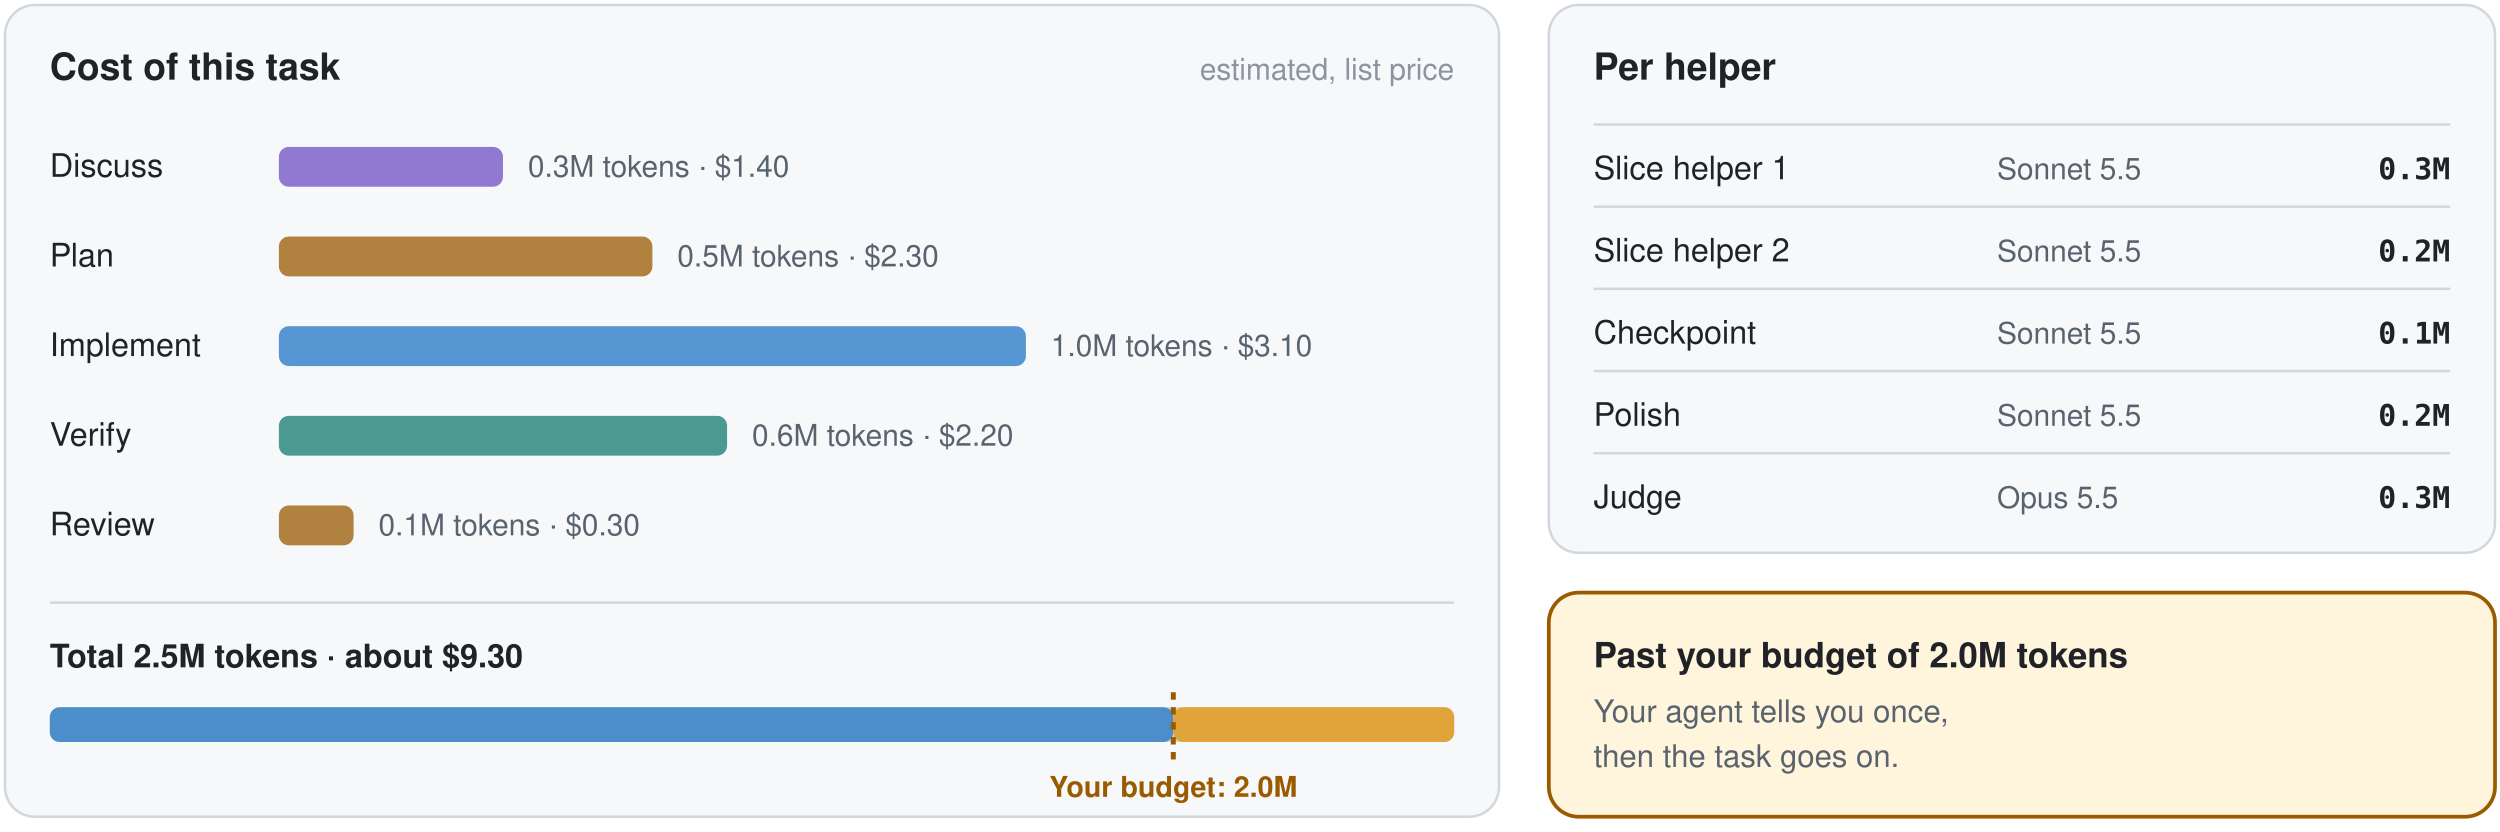
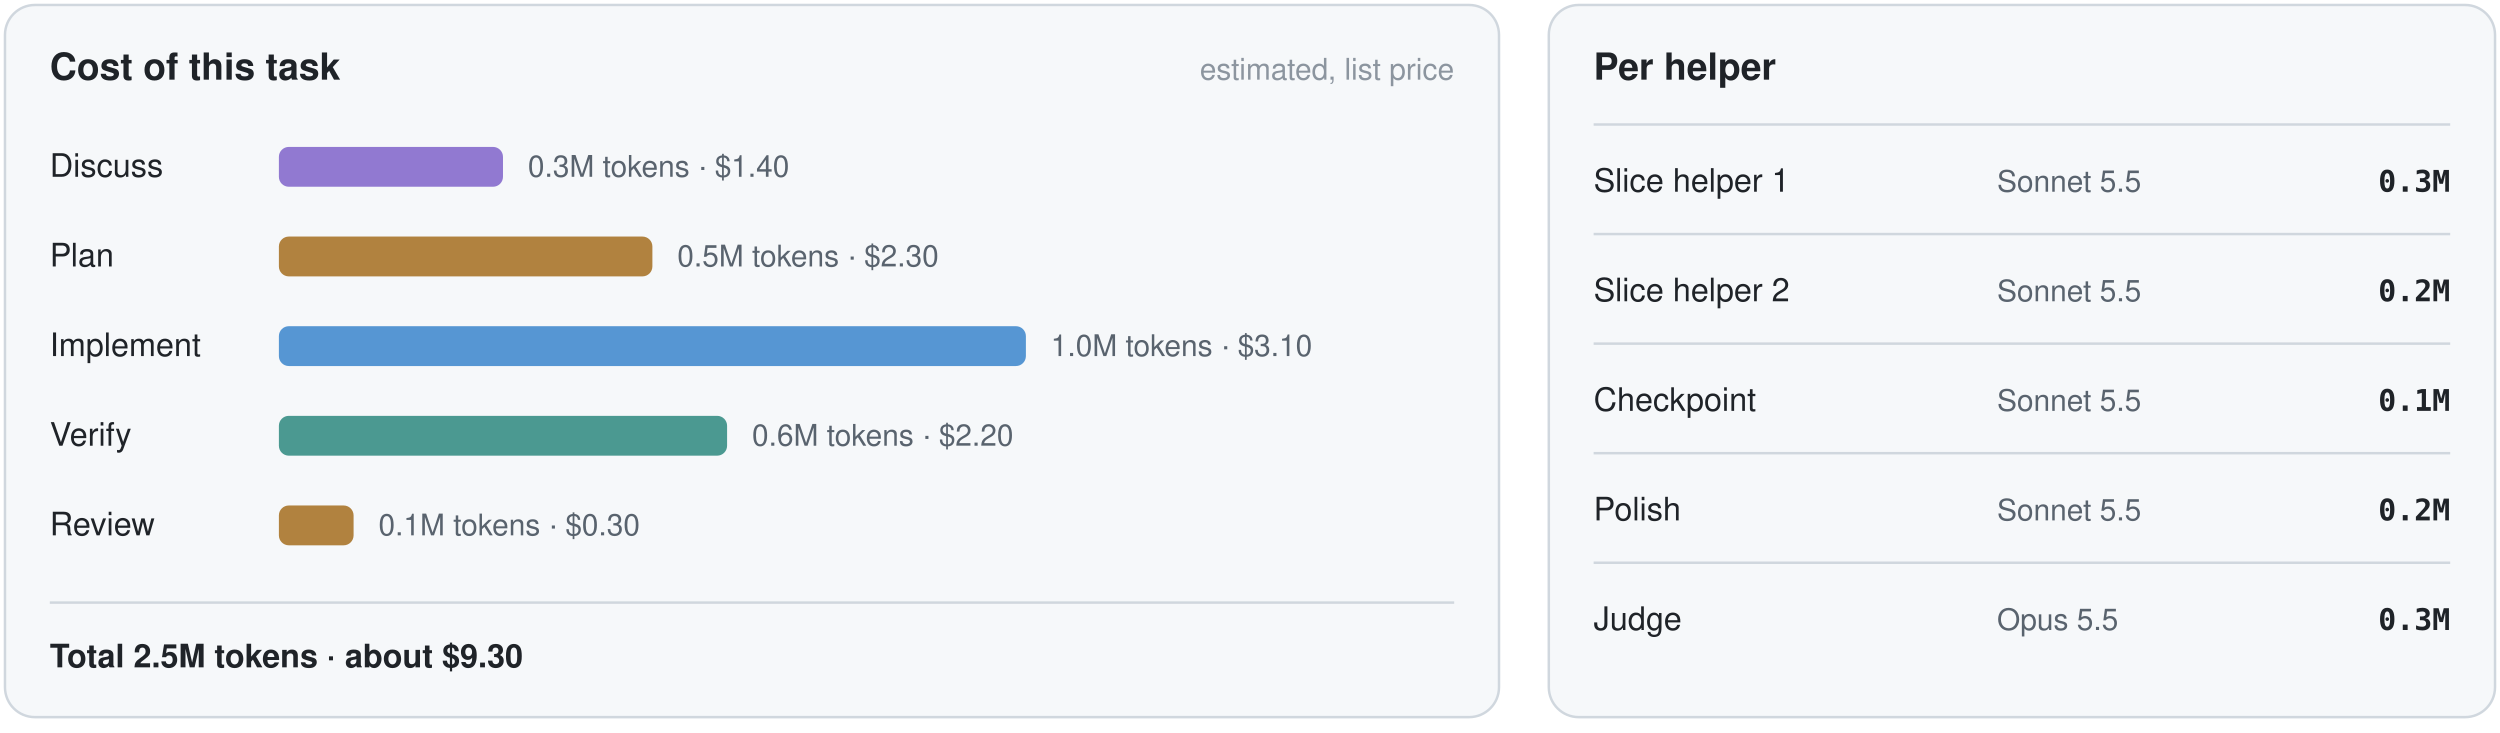
- <svg xmlns="http://www.w3.org/2000/svg" width="1004" height="334" viewBox="-2 -2 1004 334" role="img" aria-label="The cost view: tokens and estimated cost at list price for each step and each helper, with a soft warning when a task passes its token budget">
-   <rect x="0" y="0" width="600" height="326" rx="12" fill="#f6f8fa" stroke="#d0d7de" stroke-width="1" />
+ <svg xmlns="http://www.w3.org/2000/svg" width="1004" height="294" viewBox="-2 -2 1004 294" role="img" aria-label="The cost view: tokens and estimated cost at list price for each step and each helper">
+   <rect x="0" y="0" width="600" height="286" rx="12" fill="#f6f8fa" stroke="#d0d7de" stroke-width="1" />
  <text x="18" y="30" font-family="-apple-system, BlinkMacSystemFont, 'Segoe UI', 'Helvetica Neue', Helvetica, Arial, sans-serif" font-size="15" font-weight="650" fill="#1f2328" text-anchor="start">Cost of this task</text>
  <text x="582" y="30" font-family="-apple-system, BlinkMacSystemFont, 'Segoe UI', 'Helvetica Neue', Helvetica, Arial, sans-serif" font-size="12" font-weight="500" fill="#8c959f" text-anchor="end">estimated, list price</text>
  <text x="18" y="69" font-family="-apple-system, BlinkMacSystemFont, 'Segoe UI', 'Helvetica Neue', Helvetica, Arial, sans-serif" font-size="13" font-weight="500" fill="#1f2328" text-anchor="start">Discuss</text>
  <rect x="110" y="57" width="90.0" height="16" rx="4" fill="#6f4fc2" fill-opacity="0.75" />
  <text x="210.0" y="69" font-family="-apple-system, BlinkMacSystemFont, 'Segoe UI', 'Helvetica Neue', Helvetica, Arial, sans-serif" font-size="12" font-weight="400" fill="#59636e" text-anchor="start">0.3M tokens · $1.40</text>
  <text x="18" y="105" font-family="-apple-system, BlinkMacSystemFont, 'Segoe UI', 'Helvetica Neue', Helvetica, Arial, sans-serif" font-size="13" font-weight="500" fill="#1f2328" text-anchor="start">Plan</text>
  <rect x="110" y="93" width="150.0" height="16" rx="4" fill="#9a5b00" fill-opacity="0.75" />
  <text x="270.0" y="105" font-family="-apple-system, BlinkMacSystemFont, 'Segoe UI', 'Helvetica Neue', Helvetica, Arial, sans-serif" font-size="12" font-weight="400" fill="#59636e" text-anchor="start">0.5M tokens · $2.30</text>
  <text x="18" y="141" font-family="-apple-system, BlinkMacSystemFont, 'Segoe UI', 'Helvetica Neue', Helvetica, Arial, sans-serif" font-size="13" font-weight="500" fill="#1f2328" text-anchor="start">Implement</text>
  <rect x="110" y="129" width="300.0" height="16" rx="4" fill="#2076c5" fill-opacity="0.75" />
  <text x="420.0" y="141" font-family="-apple-system, BlinkMacSystemFont, 'Segoe UI', 'Helvetica Neue', Helvetica, Arial, sans-serif" font-size="12" font-weight="400" fill="#59636e" text-anchor="start">1.0M tokens · $3.10</text>
  <text x="18" y="177" font-family="-apple-system, BlinkMacSystemFont, 'Segoe UI', 'Helvetica Neue', Helvetica, Arial, sans-serif" font-size="13" font-weight="500" fill="#1f2328" text-anchor="start">Verify</text>
  <rect x="110" y="165" width="180.0" height="16" rx="4" fill="#127a6e" fill-opacity="0.75" />
  <text x="300.0" y="177" font-family="-apple-system, BlinkMacSystemFont, 'Segoe UI', 'Helvetica Neue', Helvetica, Arial, sans-serif" font-size="12" font-weight="400" fill="#59636e" text-anchor="start">0.6M tokens · $2.20</text>
  <text x="18" y="213" font-family="-apple-system, BlinkMacSystemFont, 'Segoe UI', 'Helvetica Neue', Helvetica, Arial, sans-serif" font-size="13" font-weight="500" fill="#1f2328" text-anchor="start">Review</text>
  <rect x="110" y="201" width="30.0" height="16" rx="4" fill="#9a5b00" fill-opacity="0.75" />
  <text x="150.0" y="213" font-family="-apple-system, BlinkMacSystemFont, 'Segoe UI', 'Helvetica Neue', Helvetica, Arial, sans-serif" font-size="12" font-weight="400" fill="#59636e" text-anchor="start">0.1M tokens · $0.30</text>
  <line x1="18" y1="240" x2="582" y2="240" stroke="#d0d7de" />
  <text x="18" y="266" font-family="-apple-system, BlinkMacSystemFont, 'Segoe UI', 'Helvetica Neue', Helvetica, Arial, sans-serif" font-size="13" font-weight="650" fill="#1f2328" text-anchor="start">Total 2.5M tokens · about $9.30</text>
-   <rect x="18" y="282" width="564" height="14" rx="4" fill="#d0d7de" />
-   <rect x="18" y="282" width="451.2" height="14" rx="4" fill="#2076c5" fill-opacity="0.75" />
-   <rect x="469.2" y="282" width="112.8" height="14" rx="4" fill="#e0a43a" />
-   <line x1="469.2" y1="276" x2="469.2" y2="304" stroke="#9a5b00" stroke-width="2" stroke-dasharray="3 3" />
-   <text x="469.2" y="318" font-family="-apple-system, BlinkMacSystemFont, 'Segoe UI', 'Helvetica Neue', Helvetica, Arial, sans-serif" font-size="11.5" font-weight="600" fill="#9a5b00" text-anchor="middle">Your budget: 2.0M</text>
-   <rect x="620" y="0" width="380" height="220" rx="12" fill="#f6f8fa" stroke="#d0d7de" stroke-width="1" />
+   <rect x="620" y="0" width="380" height="286" rx="12" fill="#f6f8fa" stroke="#d0d7de" stroke-width="1" />
  <text x="638" y="30" font-family="-apple-system, BlinkMacSystemFont, 'Segoe UI', 'Helvetica Neue', Helvetica, Arial, sans-serif" font-size="15" font-weight="650" fill="#1f2328" text-anchor="start">Per helper</text>
  <line x1="638" y1="48" x2="982" y2="48" stroke="#d0d7de" />
-   <text x="638" y="70" font-family="-apple-system, BlinkMacSystemFont, 'Segoe UI', 'Helvetica Neue', Helvetica, Arial, sans-serif" font-size="13" font-weight="500" fill="#1f2328" text-anchor="start">Slice helper 1</text>
-   <text x="800" y="70" font-family="-apple-system, BlinkMacSystemFont, 'Segoe UI', 'Helvetica Neue', Helvetica, Arial, sans-serif" font-size="12" font-weight="400" fill="#59636e" text-anchor="start">Sonnet 5.5</text>
-   <text x="982" y="70" font-family="ui-monospace, SFMono-Regular, Menlo, Consolas, monospace" font-size="12" font-weight="600" fill="#1f2328" text-anchor="end">0.3M</text>
-   <line x1="638" y1="81" x2="982" y2="81" stroke="#d0d7de" />
-   <text x="638" y="103" font-family="-apple-system, BlinkMacSystemFont, 'Segoe UI', 'Helvetica Neue', Helvetica, Arial, sans-serif" font-size="13" font-weight="500" fill="#1f2328" text-anchor="start">Slice helper 2</text>
-   <text x="800" y="103" font-family="-apple-system, BlinkMacSystemFont, 'Segoe UI', 'Helvetica Neue', Helvetica, Arial, sans-serif" font-size="12" font-weight="400" fill="#59636e" text-anchor="start">Sonnet 5.5</text>
-   <text x="982" y="103" font-family="ui-monospace, SFMono-Regular, Menlo, Consolas, monospace" font-size="12" font-weight="600" fill="#1f2328" text-anchor="end">0.2M</text>
-   <line x1="638" y1="114" x2="982" y2="114" stroke="#d0d7de" />
-   <text x="638" y="136" font-family="-apple-system, BlinkMacSystemFont, 'Segoe UI', 'Helvetica Neue', Helvetica, Arial, sans-serif" font-size="13" font-weight="500" fill="#1f2328" text-anchor="start">Checkpoint</text>
-   <text x="800" y="136" font-family="-apple-system, BlinkMacSystemFont, 'Segoe UI', 'Helvetica Neue', Helvetica, Arial, sans-serif" font-size="12" font-weight="400" fill="#59636e" text-anchor="start">Sonnet 5.5</text>
-   <text x="982" y="136" font-family="ui-monospace, SFMono-Regular, Menlo, Consolas, monospace" font-size="12" font-weight="600" fill="#1f2328" text-anchor="end">0.1M</text>
-   <line x1="638" y1="147" x2="982" y2="147" stroke="#d0d7de" />
-   <text x="638" y="169" font-family="-apple-system, BlinkMacSystemFont, 'Segoe UI', 'Helvetica Neue', Helvetica, Arial, sans-serif" font-size="13" font-weight="500" fill="#1f2328" text-anchor="start">Polish</text>
-   <text x="800" y="169" font-family="-apple-system, BlinkMacSystemFont, 'Segoe UI', 'Helvetica Neue', Helvetica, Arial, sans-serif" font-size="12" font-weight="400" fill="#59636e" text-anchor="start">Sonnet 5.5</text>
-   <text x="982" y="169" font-family="ui-monospace, SFMono-Regular, Menlo, Consolas, monospace" font-size="12" font-weight="600" fill="#1f2328" text-anchor="end">0.2M</text>
+   <text x="638" y="75" font-family="-apple-system, BlinkMacSystemFont, 'Segoe UI', 'Helvetica Neue', Helvetica, Arial, sans-serif" font-size="13" font-weight="500" fill="#1f2328" text-anchor="start">Slice helper 1</text>
+   <text x="800" y="75" font-family="-apple-system, BlinkMacSystemFont, 'Segoe UI', 'Helvetica Neue', Helvetica, Arial, sans-serif" font-size="12" font-weight="400" fill="#59636e" text-anchor="start">Sonnet 5.5</text>
+   <text x="982" y="75" font-family="ui-monospace, SFMono-Regular, Menlo, Consolas, monospace" font-size="12" font-weight="600" fill="#1f2328" text-anchor="end">0.3M</text>
+   <line x1="638" y1="92" x2="982" y2="92" stroke="#d0d7de" />
+   <text x="638" y="119" font-family="-apple-system, BlinkMacSystemFont, 'Segoe UI', 'Helvetica Neue', Helvetica, Arial, sans-serif" font-size="13" font-weight="500" fill="#1f2328" text-anchor="start">Slice helper 2</text>
+   <text x="800" y="119" font-family="-apple-system, BlinkMacSystemFont, 'Segoe UI', 'Helvetica Neue', Helvetica, Arial, sans-serif" font-size="12" font-weight="400" fill="#59636e" text-anchor="start">Sonnet 5.5</text>
+   <text x="982" y="119" font-family="ui-monospace, SFMono-Regular, Menlo, Consolas, monospace" font-size="12" font-weight="600" fill="#1f2328" text-anchor="end">0.2M</text>
+   <line x1="638" y1="136" x2="982" y2="136" stroke="#d0d7de" />
+   <text x="638" y="163" font-family="-apple-system, BlinkMacSystemFont, 'Segoe UI', 'Helvetica Neue', Helvetica, Arial, sans-serif" font-size="13" font-weight="500" fill="#1f2328" text-anchor="start">Checkpoint</text>
+   <text x="800" y="163" font-family="-apple-system, BlinkMacSystemFont, 'Segoe UI', 'Helvetica Neue', Helvetica, Arial, sans-serif" font-size="12" font-weight="400" fill="#59636e" text-anchor="start">Sonnet 5.5</text>
+   <text x="982" y="163" font-family="ui-monospace, SFMono-Regular, Menlo, Consolas, monospace" font-size="12" font-weight="600" fill="#1f2328" text-anchor="end">0.1M</text>
  <line x1="638" y1="180" x2="982" y2="180" stroke="#d0d7de" />
-   <text x="638" y="202" font-family="-apple-system, BlinkMacSystemFont, 'Segoe UI', 'Helvetica Neue', Helvetica, Arial, sans-serif" font-size="13" font-weight="500" fill="#1f2328" text-anchor="start">Judge</text>
-   <text x="800" y="202" font-family="-apple-system, BlinkMacSystemFont, 'Segoe UI', 'Helvetica Neue', Helvetica, Arial, sans-serif" font-size="12" font-weight="400" fill="#59636e" text-anchor="start">Opus 5.5</text>
-   <text x="982" y="202" font-family="ui-monospace, SFMono-Regular, Menlo, Consolas, monospace" font-size="12" font-weight="600" fill="#1f2328" text-anchor="end">0.3M</text>
-   <rect x="620" y="236" width="380" height="90" rx="12" fill="#fff4dc" stroke="#9a5b00" stroke-width="1.5" />
-   <text x="638" y="266" font-family="-apple-system, BlinkMacSystemFont, 'Segoe UI', 'Helvetica Neue', Helvetica, Arial, sans-serif" font-size="14" font-weight="650" fill="#1f2328" text-anchor="start">Past your budget of 2.0M tokens</text>
-   <text x="638" y="288" font-family="-apple-system, BlinkMacSystemFont, 'Segoe UI', 'Helvetica Neue', Helvetica, Arial, sans-serif" font-size="12.5" font-weight="400" fill="#59636e" text-anchor="start">Your agent tells you once,</text>
-   <text x="638" y="306" font-family="-apple-system, BlinkMacSystemFont, 'Segoe UI', 'Helvetica Neue', Helvetica, Arial, sans-serif" font-size="12.5" font-weight="400" fill="#59636e" text-anchor="start">then the task goes on.</text>
+   <text x="638" y="207" font-family="-apple-system, BlinkMacSystemFont, 'Segoe UI', 'Helvetica Neue', Helvetica, Arial, sans-serif" font-size="13" font-weight="500" fill="#1f2328" text-anchor="start">Polish</text>
+   <text x="800" y="207" font-family="-apple-system, BlinkMacSystemFont, 'Segoe UI', 'Helvetica Neue', Helvetica, Arial, sans-serif" font-size="12" font-weight="400" fill="#59636e" text-anchor="start">Sonnet 5.5</text>
+   <text x="982" y="207" font-family="ui-monospace, SFMono-Regular, Menlo, Consolas, monospace" font-size="12" font-weight="600" fill="#1f2328" text-anchor="end">0.2M</text>
+   <line x1="638" y1="224" x2="982" y2="224" stroke="#d0d7de" />
+   <text x="638" y="251" font-family="-apple-system, BlinkMacSystemFont, 'Segoe UI', 'Helvetica Neue', Helvetica, Arial, sans-serif" font-size="13" font-weight="500" fill="#1f2328" text-anchor="start">Judge</text>
+   <text x="800" y="251" font-family="-apple-system, BlinkMacSystemFont, 'Segoe UI', 'Helvetica Neue', Helvetica, Arial, sans-serif" font-size="12" font-weight="400" fill="#59636e" text-anchor="start">Opus 5.5</text>
+   <text x="982" y="251" font-family="ui-monospace, SFMono-Regular, Menlo, Consolas, monospace" font-size="12" font-weight="600" fill="#1f2328" text-anchor="end">0.3M</text>
</svg>
